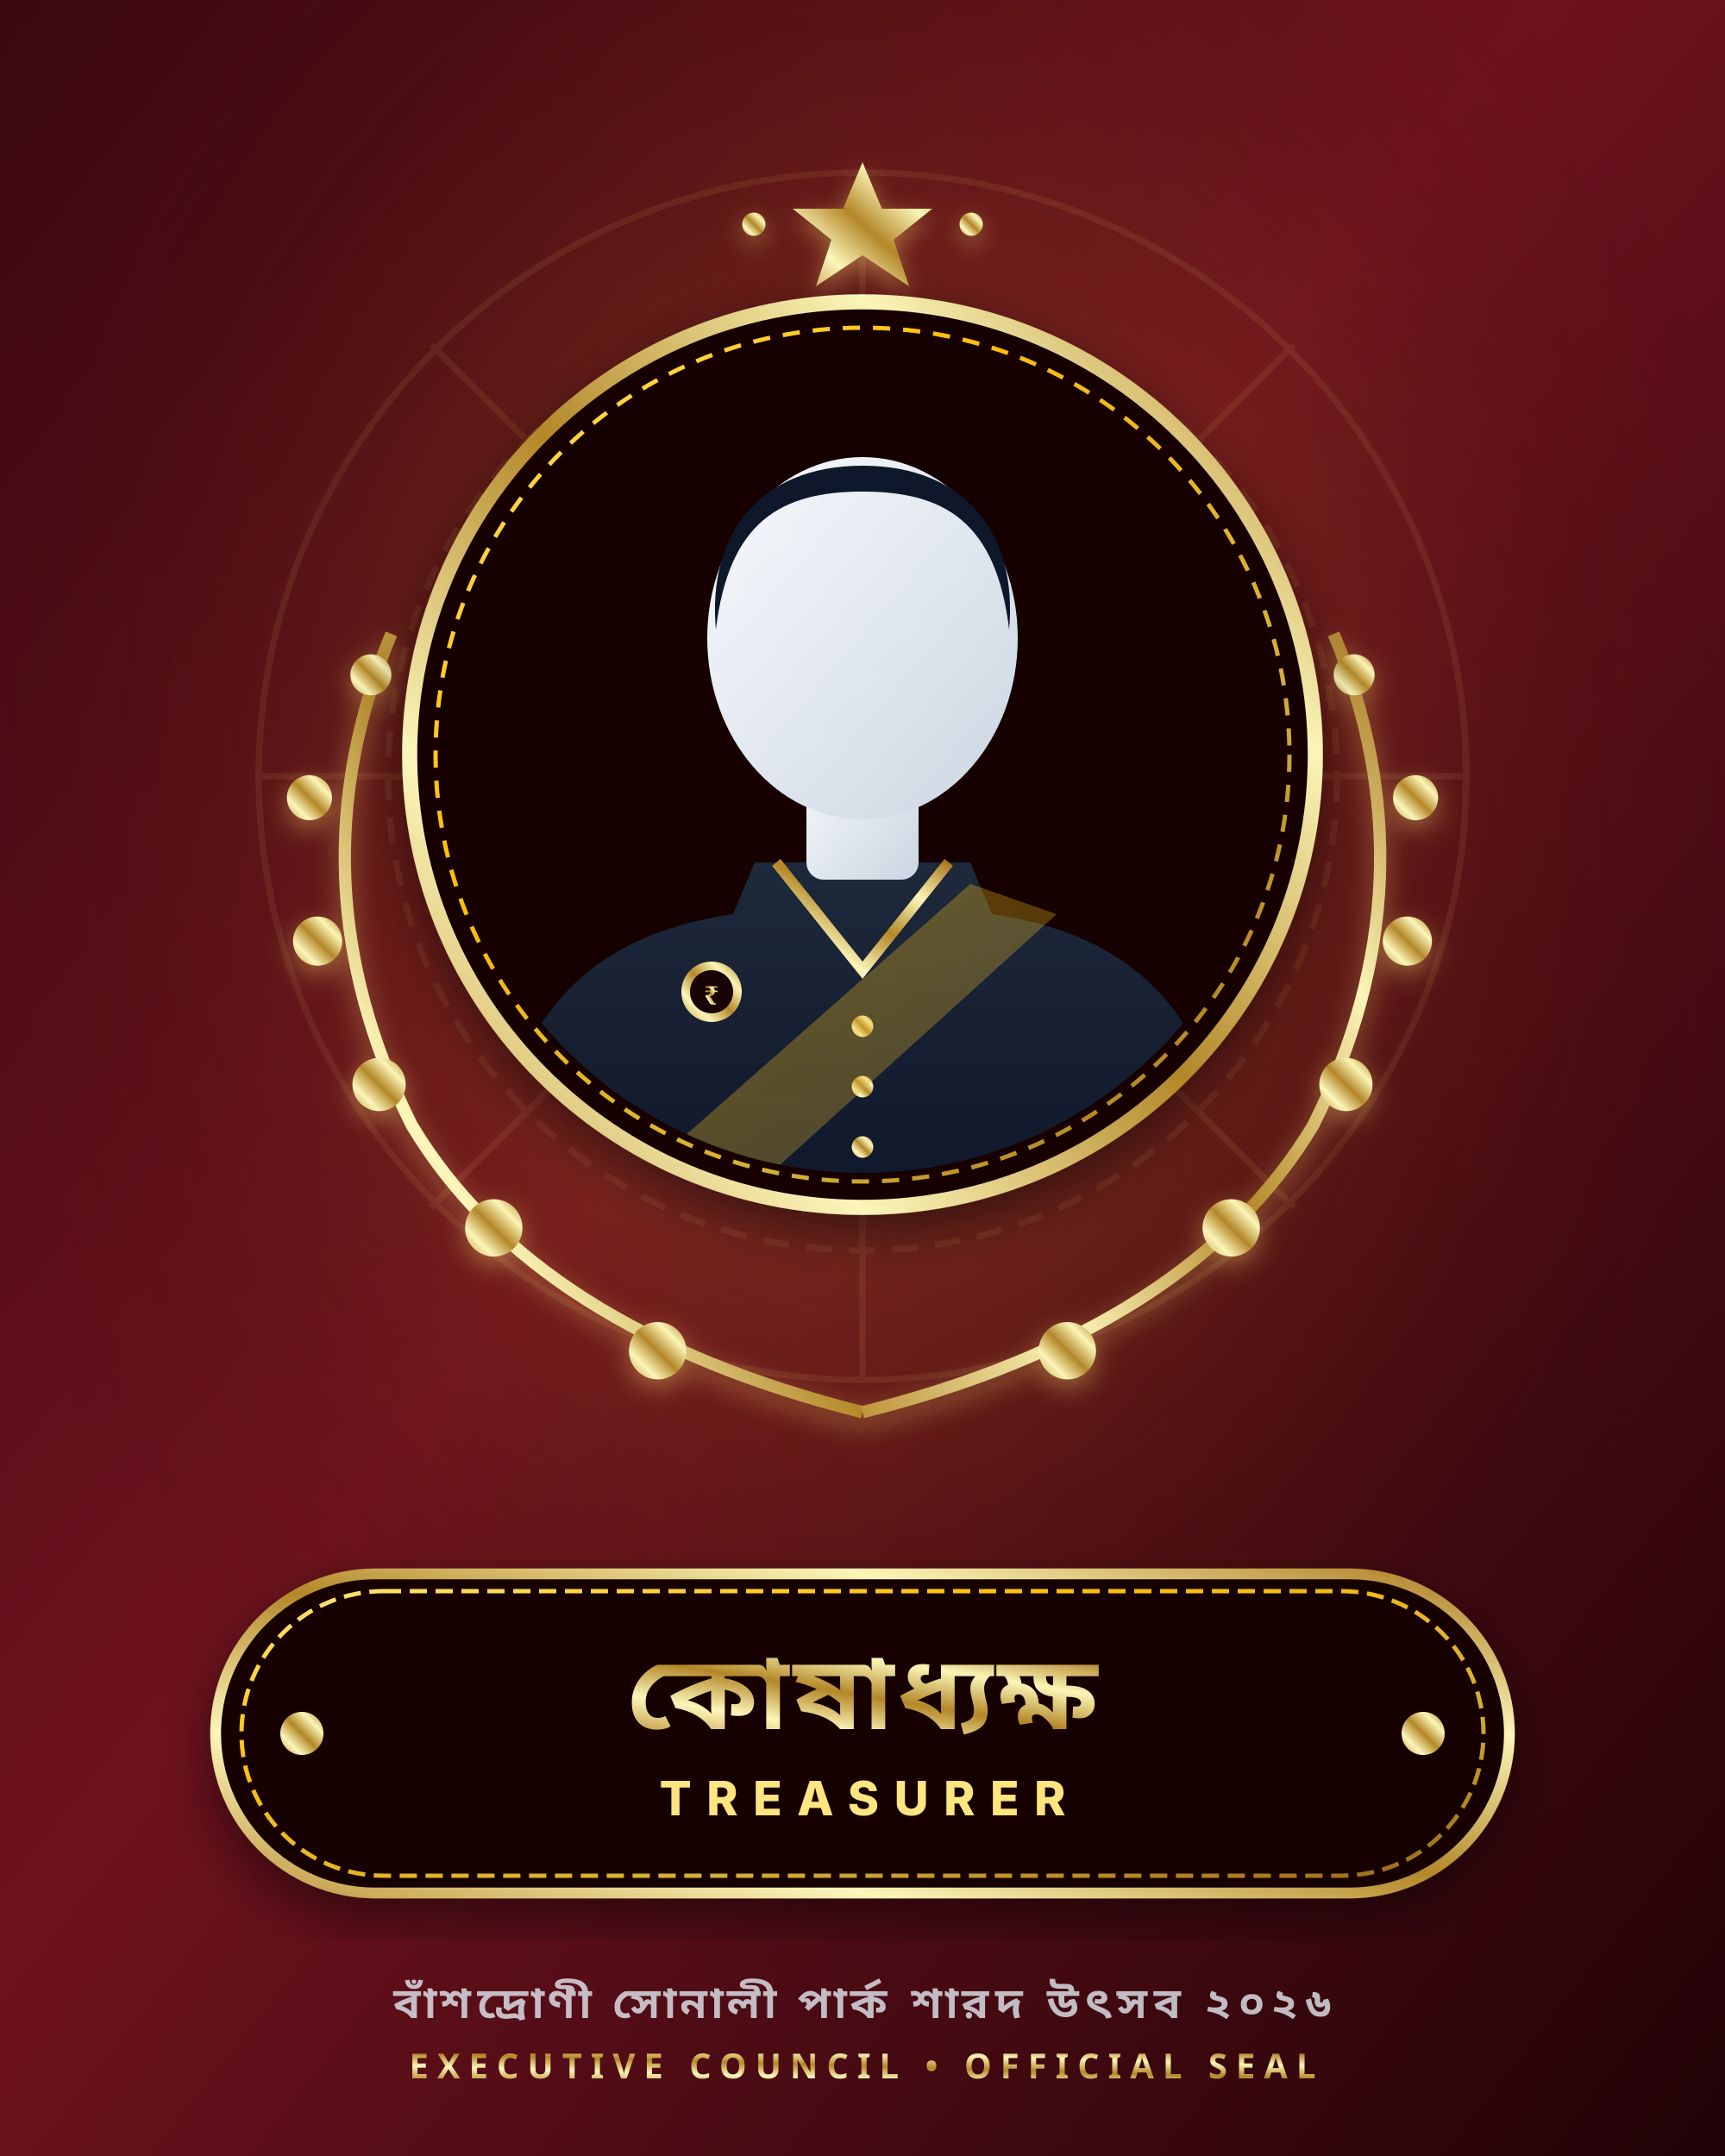
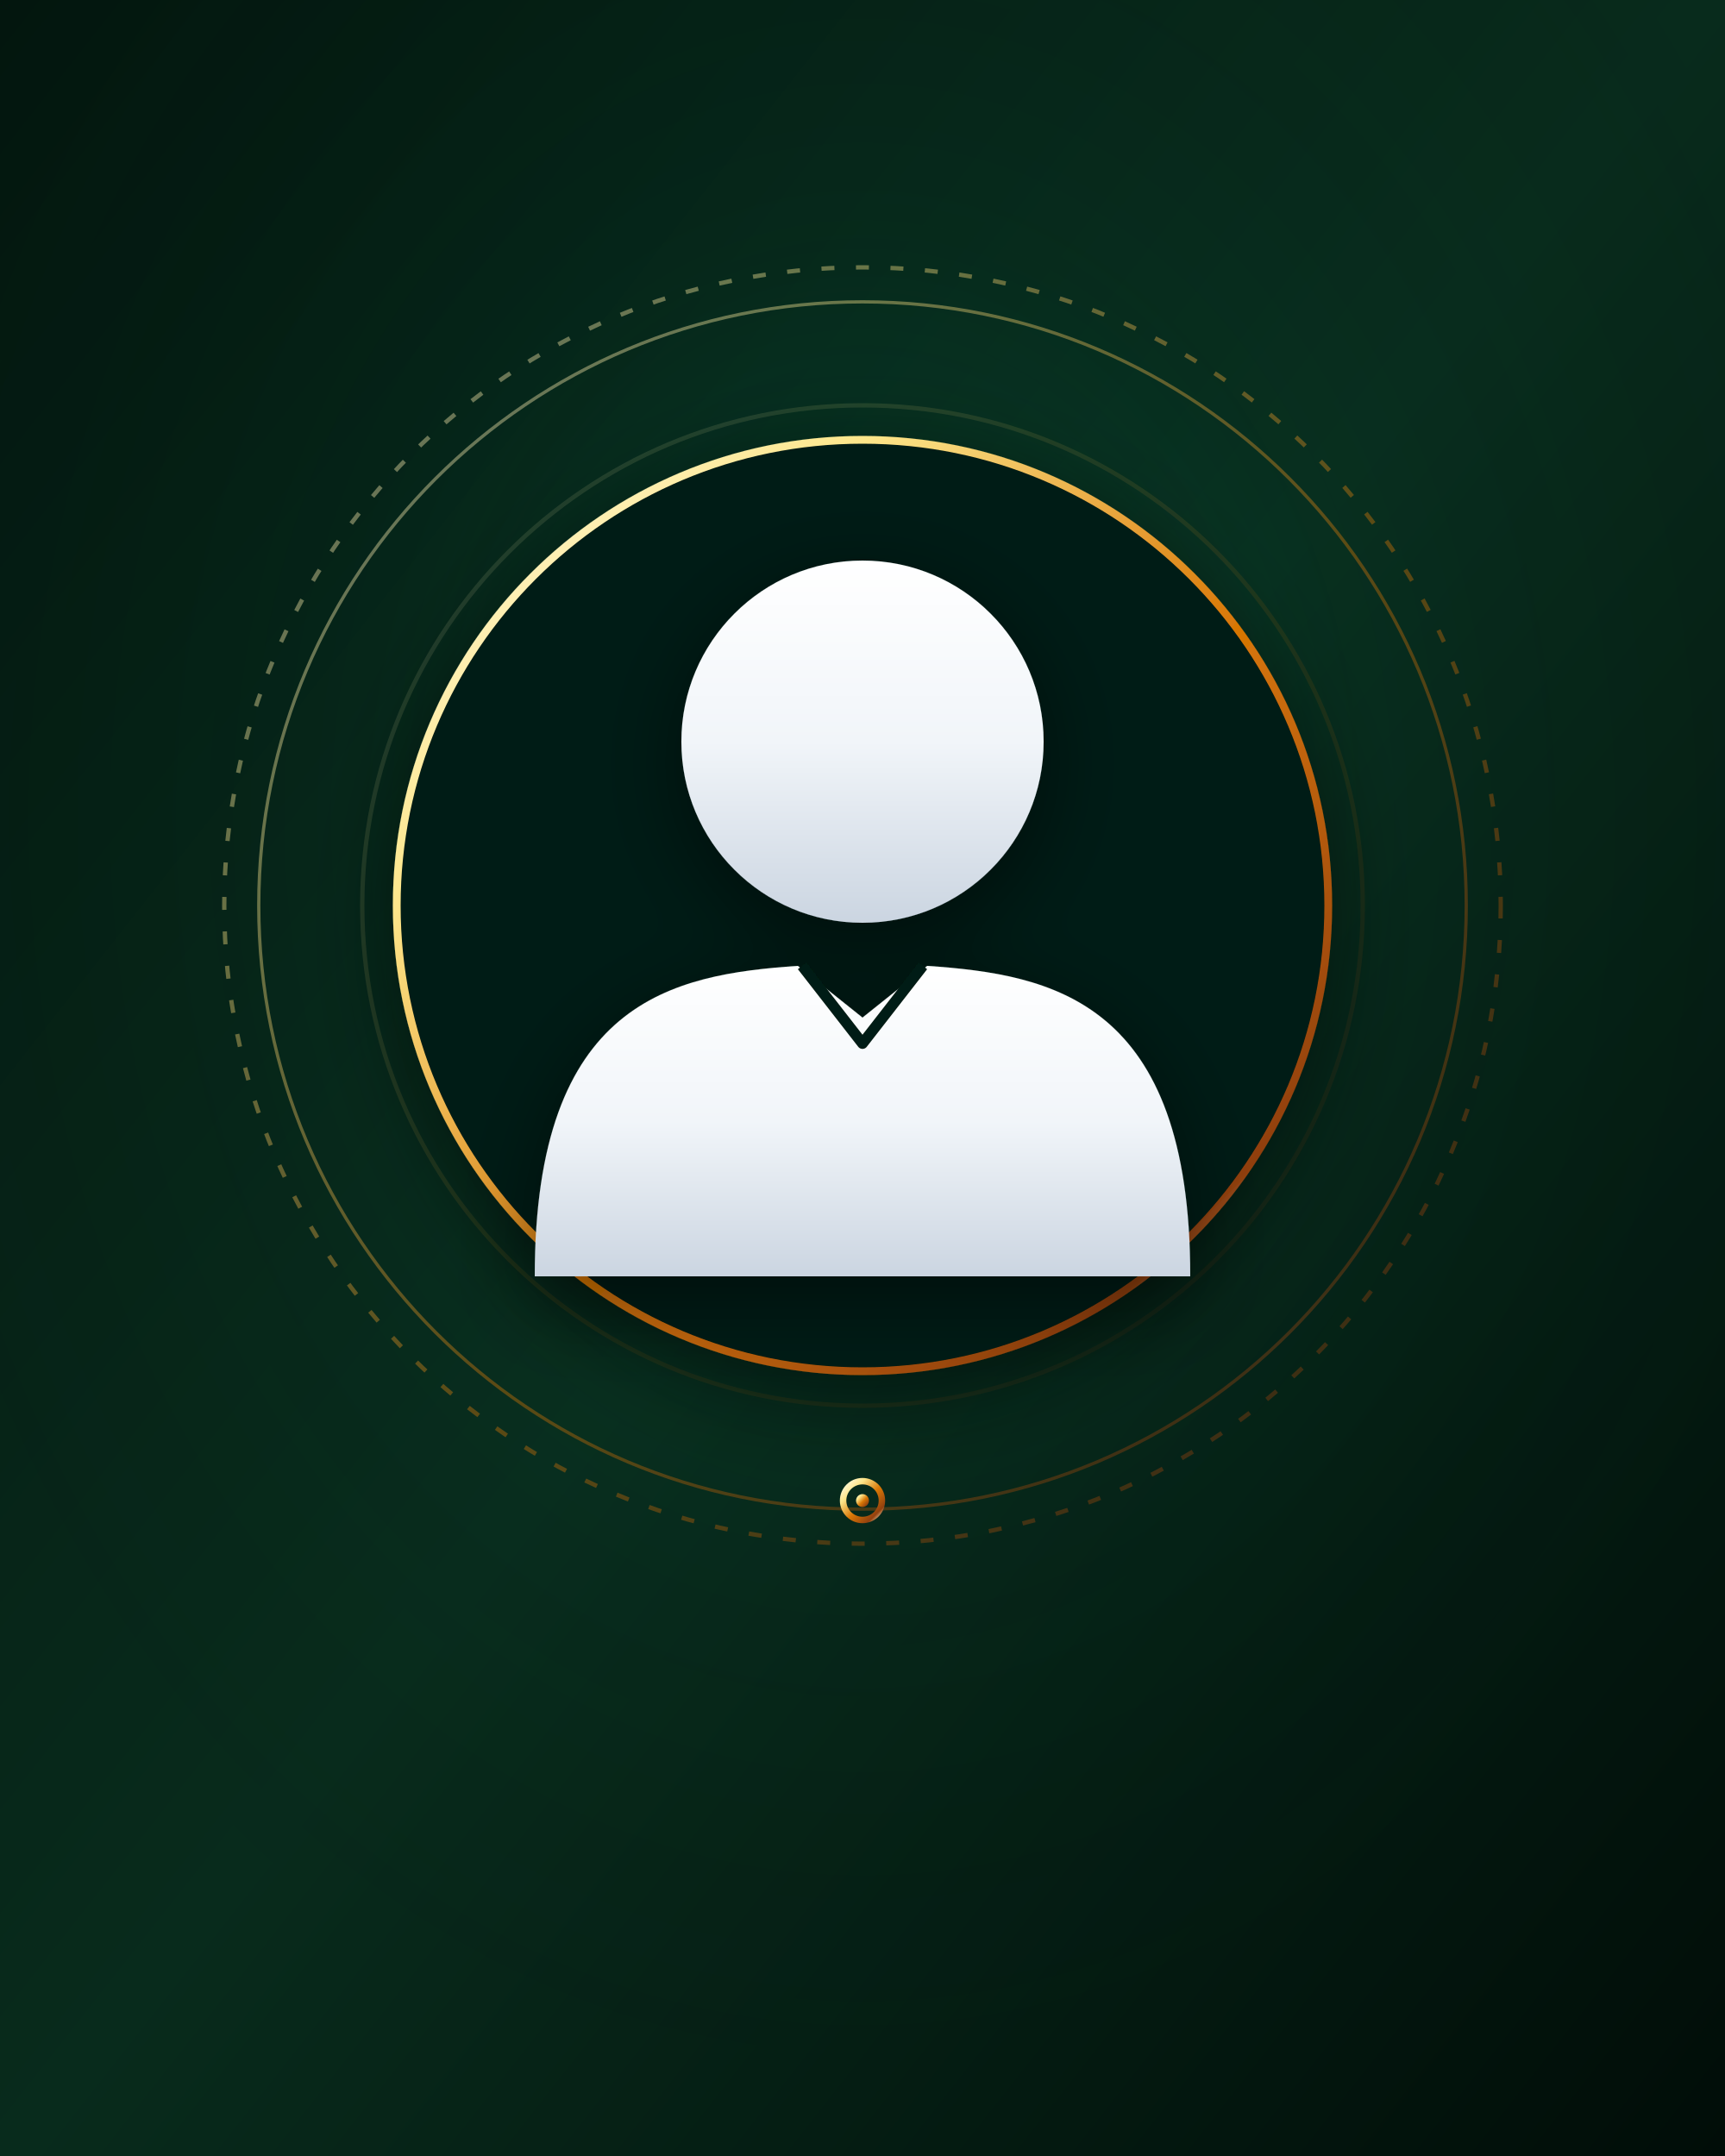
<svg xmlns="http://www.w3.org/2000/svg" viewBox="0 0 400 500" width="400" height="500">
  <defs>
-     <linearGradient id="bgGradTr" x1="0%" y1="0%" x2="100%" y2="100%">
-       <stop offset="0%" stop-color="#3B0810" />
-       <stop offset="45%" stop-color="#6E121E" />
-       <stop offset="100%" stop-color="#210307" />
+     <linearGradient id="treaBg" x1="0%" y1="0%" x2="100%" y2="100%">
+       <stop offset="0%" stop-color="#03160e" />
+       <stop offset="50%" stop-color="#082b1c" />
+       <stop offset="100%" stop-color="#010d08" />
    </linearGradient>
-     <radialGradient id="spotlightTr" cx="50%" cy="38%" r="55%">
-       <stop offset="0%" stop-color="#FFDF73" stop-opacity="0.25" />
-       <stop offset="50%" stop-color="#B8860B" stop-opacity="0.1" />
+     <radialGradient id="treaSpotlight" cx="50%" cy="38%" r="65%">
+       <stop offset="0%" stop-color="#10b981" stop-opacity="0.2" />
+       <stop offset="45%" stop-color="#047857" stop-opacity="0.06" />
      <stop offset="100%" stop-color="#000000" stop-opacity="0" />
    </radialGradient>
-     <linearGradient id="goldBaseTr" x1="0%" y1="0%" x2="100%" y2="100%">
-       <stop offset="0%" stop-color="#FFE57F" />
-       <stop offset="30%" stop-color="#FFC107" />
-       <stop offset="70%" stop-color="#D4AF37" />
-       <stop offset="100%" stop-color="#996515" />
+     <linearGradient id="treaGold" x1="0%" y1="0%" x2="100%" y2="100%">
+       <stop offset="0%" stop-color="#fffbeb" />
+       <stop offset="25%" stop-color="#fde68a" />
+       <stop offset="55%" stop-color="#d97706" />
+       <stop offset="85%" stop-color="#92400e" />
+       <stop offset="100%" stop-color="#fef3c7" />
    </linearGradient>
-     <linearGradient id="goldLightTr" x1="0%" y1="100%" x2="100%" y2="0%">
-       <stop offset="0%" stop-color="#BF953F" />
-       <stop offset="25%" stop-color="#FCF6BA" />
-       <stop offset="50%" stop-color="#B38728" />
-       <stop offset="75%" stop-color="#FBF5B7" />
-       <stop offset="100%" stop-color="#AA771C" />
+     <linearGradient id="treaSil" x1="0%" y1="0%" x2="0%" y2="100%">
+       <stop offset="0%" stop-color="#ffffff" />
+       <stop offset="50%" stop-color="#f1f5f9" />
+       <stop offset="100%" stop-color="#cbd5e1" />
    </linearGradient>
-     <linearGradient id="silhouetteGradTr" x1="0%" y1="0%" x2="100%" y2="100%">
-       <stop offset="0%" stop-color="#F8FAFC" />
-       <stop offset="50%" stop-color="#E2E8F0" />
-       <stop offset="100%" stop-color="#CBD5E1" />
-     </linearGradient>
-     <linearGradient id="suitGradTr" x1="0%" y1="0%" x2="0%" y2="100%">
-       <stop offset="0%" stop-color="#1E293B" />
-       <stop offset="100%" stop-color="#0F172A" />
-     </linearGradient>
-     <filter id="goldGlowTr" x="-20%" y="-20%" width="140%" height="140%">
-       <feDropShadow dx="0" dy="2" stdDeviation="3" flood-color="#FFDF73" flood-opacity="0.4" />
-     </filter>
-     <filter id="cardShadowTr" x="-10%" y="-10%" width="120%" height="125%">
-       <feDropShadow dx="0" dy="4" stdDeviation="6" flood-color="#000000" flood-opacity="0.5" />
+     <filter id="treaShadow" x="-20%" y="-20%" width="140%" height="140%">
+       <feDropShadow dx="0" dy="5" stdDeviation="10" flood-color="#000000" flood-opacity="0.5" />
    </filter>
  </defs>
-   <rect width="400" height="500" fill="url(#bgGradTr)" />
-   <rect width="400" height="500" fill="url(#spotlightTr)" />
-   <g opacity="0.08" stroke="#FFE57F" stroke-width="1.5" fill="none">
-     <circle cx="200" cy="180" r="140" />
-     <circle cx="200" cy="180" r="110" stroke-dasharray="6,4" />
-     <circle cx="200" cy="180" r="80" />
-     <path d="M 200,40 L 200,320 M 60,180 L 340,180 M 100,80 L 300,280 M 100,280 L 300,80" />
+   <rect width="400" height="500" fill="url(#treaBg)" />
+   <rect width="400" height="500" fill="url(#treaSpotlight)" />
+   <g opacity="0.4" stroke="url(#treaGold)" stroke-width="1" fill="none">
+     <circle cx="200" cy="210" r="148" stroke-dasharray="3,5" />
+     <circle cx="200" cy="210" r="140" stroke-width="0.75" />
+     <circle cx="200" cy="210" r="116" stroke-opacity="0.3" />
  </g>
-   <g transform="translate(200, 185) scale(0.95)" filter="url(#goldGlowTr)">
-     <path d="M -115,-40 Q -140,20 -110,80 Q -80,130 0,150" fill="none" stroke="url(#goldLightTr)" stroke-width="3" />
-     <circle cx="-120" cy="-30" r="5" fill="url(#goldLightTr)" />
-     <circle cx="-135" cy="0" r="5.5" fill="url(#goldLightTr)" />
-     <circle cx="-133" cy="35" r="6" fill="url(#goldLightTr)" />
-     <circle cx="-118" cy="70" r="6.5" fill="url(#goldLightTr)" />
-     <circle cx="-90" cy="105" r="7" fill="url(#goldLightTr)" />
-     <circle cx="-50" cy="135" r="7" fill="url(#goldLightTr)" />
-     <path d="M 115,-40 Q 140,20 110,80 Q 80,130 0,150" fill="none" stroke="url(#goldLightTr)" stroke-width="3" />
-     <circle cx="120" cy="-30" r="5" fill="url(#goldLightTr)" />
-     <circle cx="135" cy="0" r="5.5" fill="url(#goldLightTr)" />
-     <circle cx="133" cy="35" r="6" fill="url(#goldLightTr)" />
-     <circle cx="118" cy="70" r="6.5" fill="url(#goldLightTr)" />
-     <circle cx="90" cy="105" r="7" fill="url(#goldLightTr)" />
-     <circle cx="50" cy="135" r="7" fill="url(#goldLightTr)" />
+   <circle cx="200" cy="210" r="108" fill="#041b12" stroke="url(#treaGold)" stroke-width="1.8" filter="url(#treaShadow)" />
+   <g filter="url(#treaShadow)">
+     <circle cx="200" cy="172" r="42" fill="url(#treaSil)" />
+     <path d="M 124 296 C 124 232, 156 226, 185 224 L 200 236 L 215 224 C 244 226, 276 232, 276 296 Z" fill="url(#treaSil)" />
+     <path d="M 186 224 L 200 242 L 214 224" stroke="#041b12" stroke-width="2.5" fill="none" stroke-linejoin="round" />
  </g>
-   <circle cx="200" cy="175" r="105" fill="#180306" stroke="url(#goldLightTr)" stroke-width="3.5" filter="url(#cardShadowTr)" />
-   <circle cx="200" cy="175" r="99" fill="none" stroke="url(#goldBaseTr)" stroke-width="1" stroke-dasharray="4,3" />
-   <g id="executiveSilhouetteTr">
-     <clipPath id="medallionClipTr">
-       <circle cx="200" cy="175" r="97" />
-     </clipPath>
-     <g clip-path="url(#medallionClipTr)">
-       <path d="M 115,280 C 115,225 150,215 170,212 L 175,200 L 225,200 L 230,212 C 250,215 285,225 285,280 Z" fill="url(#suitGradTr)" />
-       <path d="M 180,200 L 200,225 L 220,200" fill="none" stroke="url(#goldLightTr)" stroke-width="2.5" />
-       <line x1="200" y1="225" x2="200" y2="280" stroke="url(#goldLightTr)" stroke-width="2" />
-       <circle cx="200" cy="238" r="2.5" fill="url(#goldLightTr)" />
-       <circle cx="200" cy="252" r="2.5" fill="url(#goldLightTr)" />
-       <circle cx="200" cy="266" r="2.5" fill="url(#goldLightTr)" />
-       <path d="M 140,280 L 225,205 L 245,212 L 170,280 Z" fill="url(#goldBaseTr)" opacity="0.32" />
-       <rect x="187" y="172" width="26" height="32" rx="4" fill="url(#silhouetteGradTr)" />
-       <ellipse cx="200" cy="148" rx="36" ry="42" fill="url(#silhouetteGradTr)" />
-       <path d="M 166,146 C 164,124 176,108 200,108 C 224,108 236,124 234,146 C 231,121 219,114 200,114 C 181,114 169,121 166,146 Z" fill="#0F172A" />
-       <circle cx="165" cy="230" r="7" fill="url(#goldLightTr)" />
-       <circle cx="165" cy="230" r="5" fill="#180306" />
-       <text x="165" y="233" font-size="6" font-weight="900" fill="url(#goldLightTr)" text-anchor="middle">₹</text>
-     </g>
-   </g>
-   <g transform="translate(200, 52) scale(0.9)" filter="url(#goldGlowTr)">
-     <polygon points="0,-16 5,-4 18,-4 8,4 12,16 0,8 -12,16 -8,4 -18,-4 -5,-4" fill="url(#goldLightTr)" />
-     <circle cx="-28" cy="0" r="3" fill="url(#goldLightTr)" />
-     <circle cx="28" cy="0" r="3" fill="url(#goldLightTr)" />
-   </g>
-   <g transform="translate(200, 365)" filter="url(#cardShadowTr)">
-     <rect x="-150" y="0" width="300" height="74" rx="37" fill="#180306" stroke="url(#goldLightTr)" stroke-width="2.5" />
-     <rect x="-144" y="4" width="288" height="66" rx="33" fill="none" stroke="url(#goldBaseTr)" stroke-width="1" stroke-dasharray="4,2" />
-     <circle cx="-130" cy="37" r="5" fill="url(#goldLightTr)" />
-     <circle cx="130" cy="37" r="5" fill="url(#goldLightTr)" />
-     <text x="0" y="36" font-family="'Noto Sans Bengali', 'Hind Siliguri', 'Mukti', sans-serif" font-size="24" font-weight="900" fill="url(#goldLightTr)" text-anchor="middle" letter-spacing="1">
-       কোষাধ্যক্ষ
-     </text>
-     <text x="0" y="56" font-family="system-ui, -apple-system, sans-serif" font-size="11" font-weight="800" fill="#FFE57F" text-anchor="middle" letter-spacing="3.5">
-       TREASURER
-     </text>
-   </g>
-   <g transform="translate(200, 468)">
-     <text x="0" y="0" font-family="'Noto Sans Bengali', sans-serif" font-size="10" font-weight="700" fill="#E2E8F0" text-anchor="middle" opacity="0.8" letter-spacing="1.5">
-       বাঁশদ্রোণী সোনালী পার্ক শারদ উৎসব ২০২৬
-     </text>
-     <text x="0" y="14" font-family="system-ui, sans-serif" font-size="8" font-weight="700" fill="url(#goldLightTr)" text-anchor="middle" letter-spacing="2">
-       EXECUTIVE COUNCIL • OFFICIAL SEAL
-     </text>
+   <g transform="translate(200, 348)">
+     <circle cx="0" cy="0" r="4.5" fill="none" stroke="url(#treaGold)" stroke-width="1.5" />
+     <circle cx="0" cy="0" r="1.5" fill="url(#treaGold)" />
  </g>
</svg>
